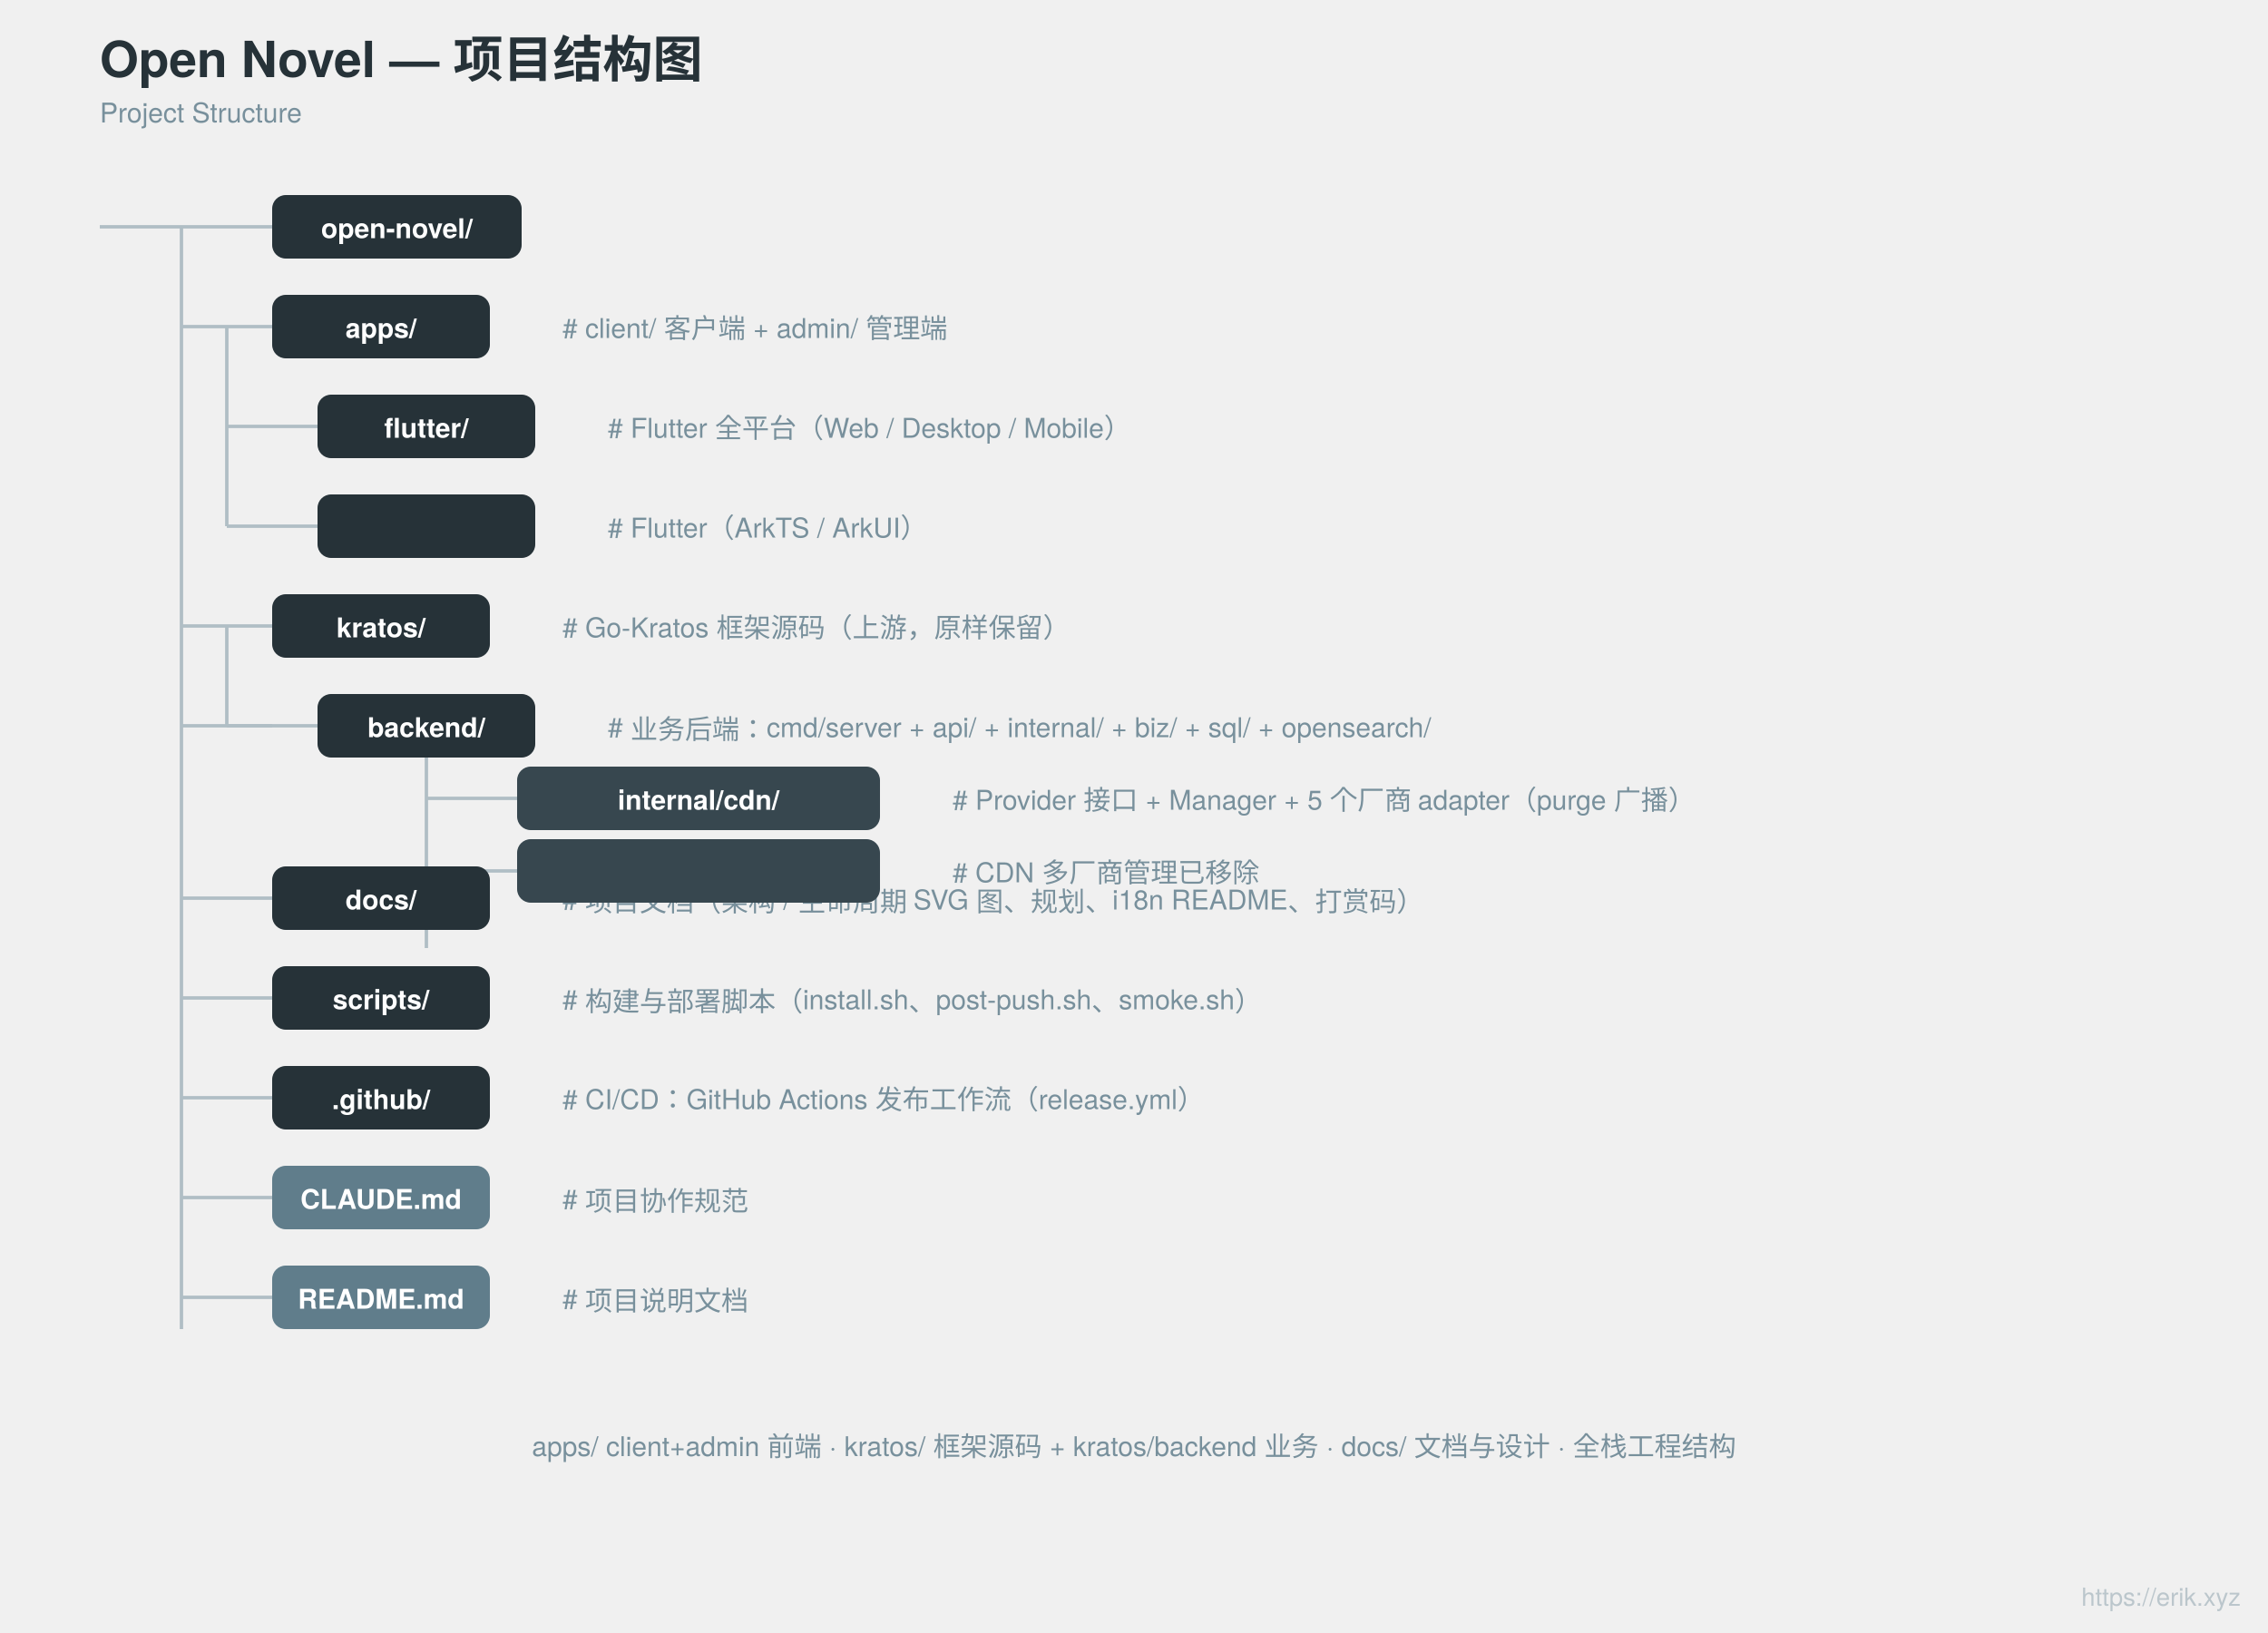
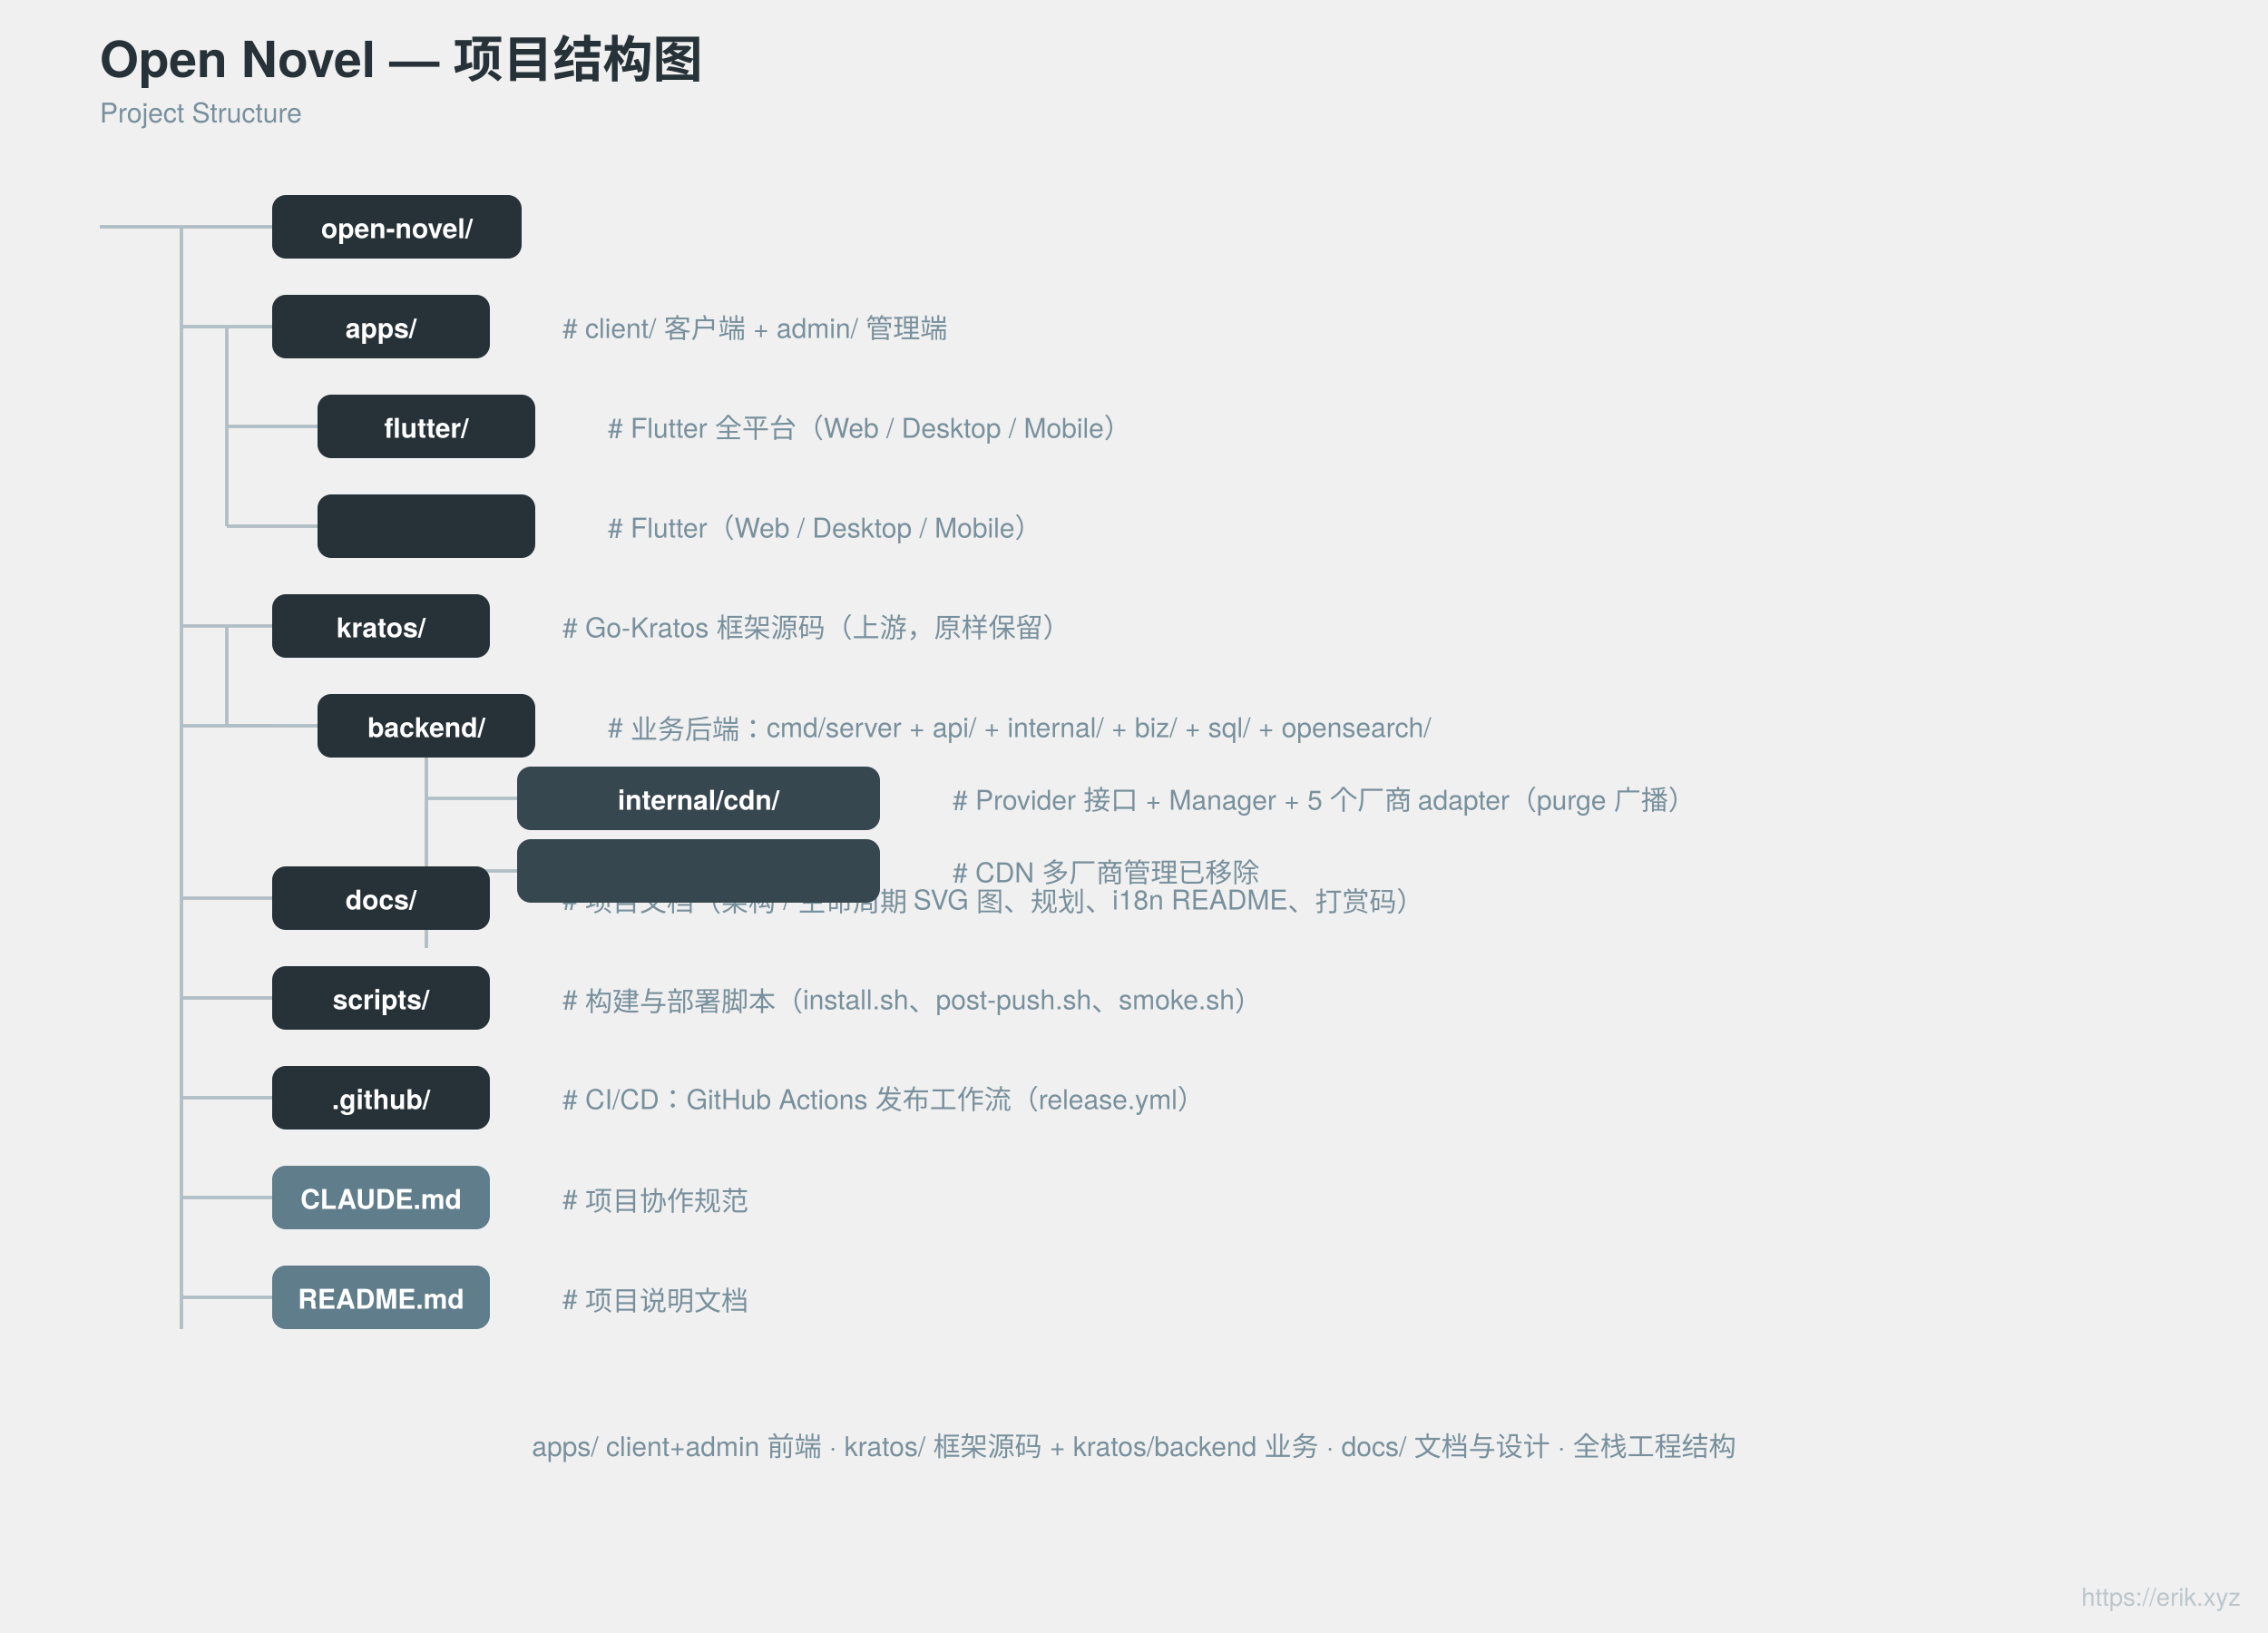
<svg xmlns="http://www.w3.org/2000/svg" width="1000" height="720" viewBox="0 0 1000 720" font-family="'PingFang SC','Microsoft YaHei','Helvetica Neue',sans-serif">
  <text x="44" y="34" font-size="22" font-weight="700" fill="#263238">Open Novel — 项目结构图</text>
  <text x="44" y="54" font-size="12" fill="#78909c">Project Structure</text>
  <g stroke="#b0bec5" stroke-width="1.5">
    <line x1="44" y1="100" x2="120" y2="100" />
    <line x1="80" y1="100" x2="80" y2="586" />
    <line x1="80" y1="144" x2="120" y2="144" />
    <line x1="80" y1="276" x2="120" y2="276" />
    <line x1="80" y1="320" x2="120" y2="320" />
    <line x1="80" y1="396" x2="120" y2="396" />
    <line x1="80" y1="440" x2="120" y2="440" />
    <line x1="80" y1="484" x2="120" y2="484" />
    <line x1="80" y1="528" x2="120" y2="528" />
    <line x1="80" y1="572" x2="120" y2="572" />
    <line x1="100" y1="144" x2="100" y2="232" />
    <line x1="100" y1="188" x2="140" y2="188" />
    <line x1="100" y1="232" x2="140" y2="232" />
    <line x1="100" y1="276" x2="100" y2="320" />
    <line x1="100" y1="320" x2="140" y2="320" />
    <line x1="188" y1="334" x2="188" y2="418" />
    <line x1="188" y1="352" x2="228" y2="352" />
    <line x1="188" y1="384" x2="228" y2="384" />
  </g>
  <rect x="120" y="86" width="110" height="28" rx="6" fill="#263238" />
  <text x="175" y="105" font-size="12" font-weight="700" fill="#ffffff" text-anchor="middle">open-novel/</text>
  <g>
    <rect x="120" y="130" width="96" height="28" rx="6" fill="#263238" />
    <text x="168" y="149" font-size="12" font-weight="700" fill="#ffffff" text-anchor="middle">apps/</text>
    <text x="248" y="149" font-size="12" fill="#78909c"># client/ 客户端 + admin/ 管理端</text>
  </g>
  <g>
    <rect x="120" y="262" width="96" height="28" rx="6" fill="#263238" />
    <text x="168" y="281" font-size="12" font-weight="700" fill="#ffffff" text-anchor="middle">kratos/</text>
    <text x="248" y="281" font-size="12" fill="#78909c"># Go-Kratos 框架源码（上游，原样保留）</text>
  </g>
  <g>
    <rect x="120" y="382" width="96" height="28" rx="6" fill="#263238" />
    <text x="168" y="401" font-size="12" font-weight="700" fill="#ffffff" text-anchor="middle">docs/</text>
    <text x="248" y="401" font-size="12" fill="#78909c"># 项目文档（架构 / 生命周期 SVG 图、规划、i18n README、打赏码）</text>
  </g>
  <g>
    <rect x="120" y="426" width="96" height="28" rx="6" fill="#263238" />
    <text x="168" y="445" font-size="12" font-weight="700" fill="#ffffff" text-anchor="middle">scripts/</text>
    <text x="248" y="445" font-size="12" fill="#78909c"># 构建与部署脚本（install.sh、post-push.sh、smoke.sh）</text>
  </g>
  <g>
    <rect x="120" y="470" width="96" height="28" rx="6" fill="#263238" />
    <text x="168" y="489" font-size="12" font-weight="700" fill="#ffffff" text-anchor="middle">.github/</text>
    <text x="248" y="489" font-size="12" fill="#78909c"># CI/CD：GitHub Actions 发布工作流（release.yml）</text>
  </g>
  <g>
    <rect x="140" y="174" width="96" height="28" rx="6" fill="#263238" />
    <text x="188" y="193" font-size="12" font-weight="700" fill="#ffffff" text-anchor="middle">flutter/</text>
    <text x="268" y="193" font-size="12" fill="#78909c"># Flutter 全平台（Web / Desktop / Mobile）</text>
  </g>
  <g>
    <rect x="140" y="218" width="96" height="28" rx="6" fill="#263238" />
    <text x="188" y="237" font-size="12" font-weight="700" fill="#ffffff" text-anchor="middle" />
-     <text x="268" y="237" font-size="12" fill="#78909c"># Flutter（ArkTS / ArkUI）</text>
+     <text x="268" y="237" font-size="12" fill="#78909c"># Flutter（Web / Desktop / Mobile）</text>
  </g>
  <g>
    <rect x="140" y="306" width="96" height="28" rx="6" fill="#263238" />
    <text x="188" y="325" font-size="12" font-weight="700" fill="#ffffff" text-anchor="middle">backend/</text>
    <text x="268" y="325" font-size="12" fill="#78909c"># 业务后端：cmd/server + api/ + internal/ + biz/ + sql/ + opensearch/</text>
  </g>
  <g>
    <rect x="228" y="338" width="160" height="28" rx="6" fill="#37474f" />
    <text x="308" y="357" font-size="12" font-weight="700" fill="#ffffff" text-anchor="middle">internal/cdn/</text>
    <text x="420" y="357" font-size="12" fill="#78909c"># Provider 接口 + Manager + 5 个厂商 adapter（purge 广播）</text>
  </g>
  <g>
    <rect x="228" y="370" width="160" height="28" rx="6" fill="#37474f" />
    <text x="308" y="389" font-size="12" font-weight="700" fill="#ffffff" text-anchor="middle" />
    <text x="420" y="389" font-size="12" fill="#78909c"># CDN 多厂商管理已移除</text>
  </g>
  <g>
    <rect x="120" y="514" width="96" height="28" rx="6" fill="#607d8b" />
    <text x="168" y="533" font-size="12" font-weight="700" fill="#ffffff" text-anchor="middle">CLAUDE.md</text>
    <text x="248" y="533" font-size="12" fill="#78909c"># 项目协作规范</text>
  </g>
  <g>
    <rect x="120" y="558" width="96" height="28" rx="6" fill="#607d8b" />
    <text x="168" y="577" font-size="12" font-weight="700" fill="#ffffff" text-anchor="middle">README.md</text>
    <text x="248" y="577" font-size="12" fill="#78909c"># 项目说明文档</text>
  </g>
  <text x="500" y="642" font-size="12" fill="#78909c" text-anchor="middle">apps/ client+admin 前端 · kratos/ 框架源码 + kratos/backend 业务 · docs/ 文档与设计 · 全栈工程结构</text>
  <text x="988" y="708" font-size="11" fill="#90a4ae" opacity="0.55" text-anchor="end">https://erik.xyz</text>
</svg>
